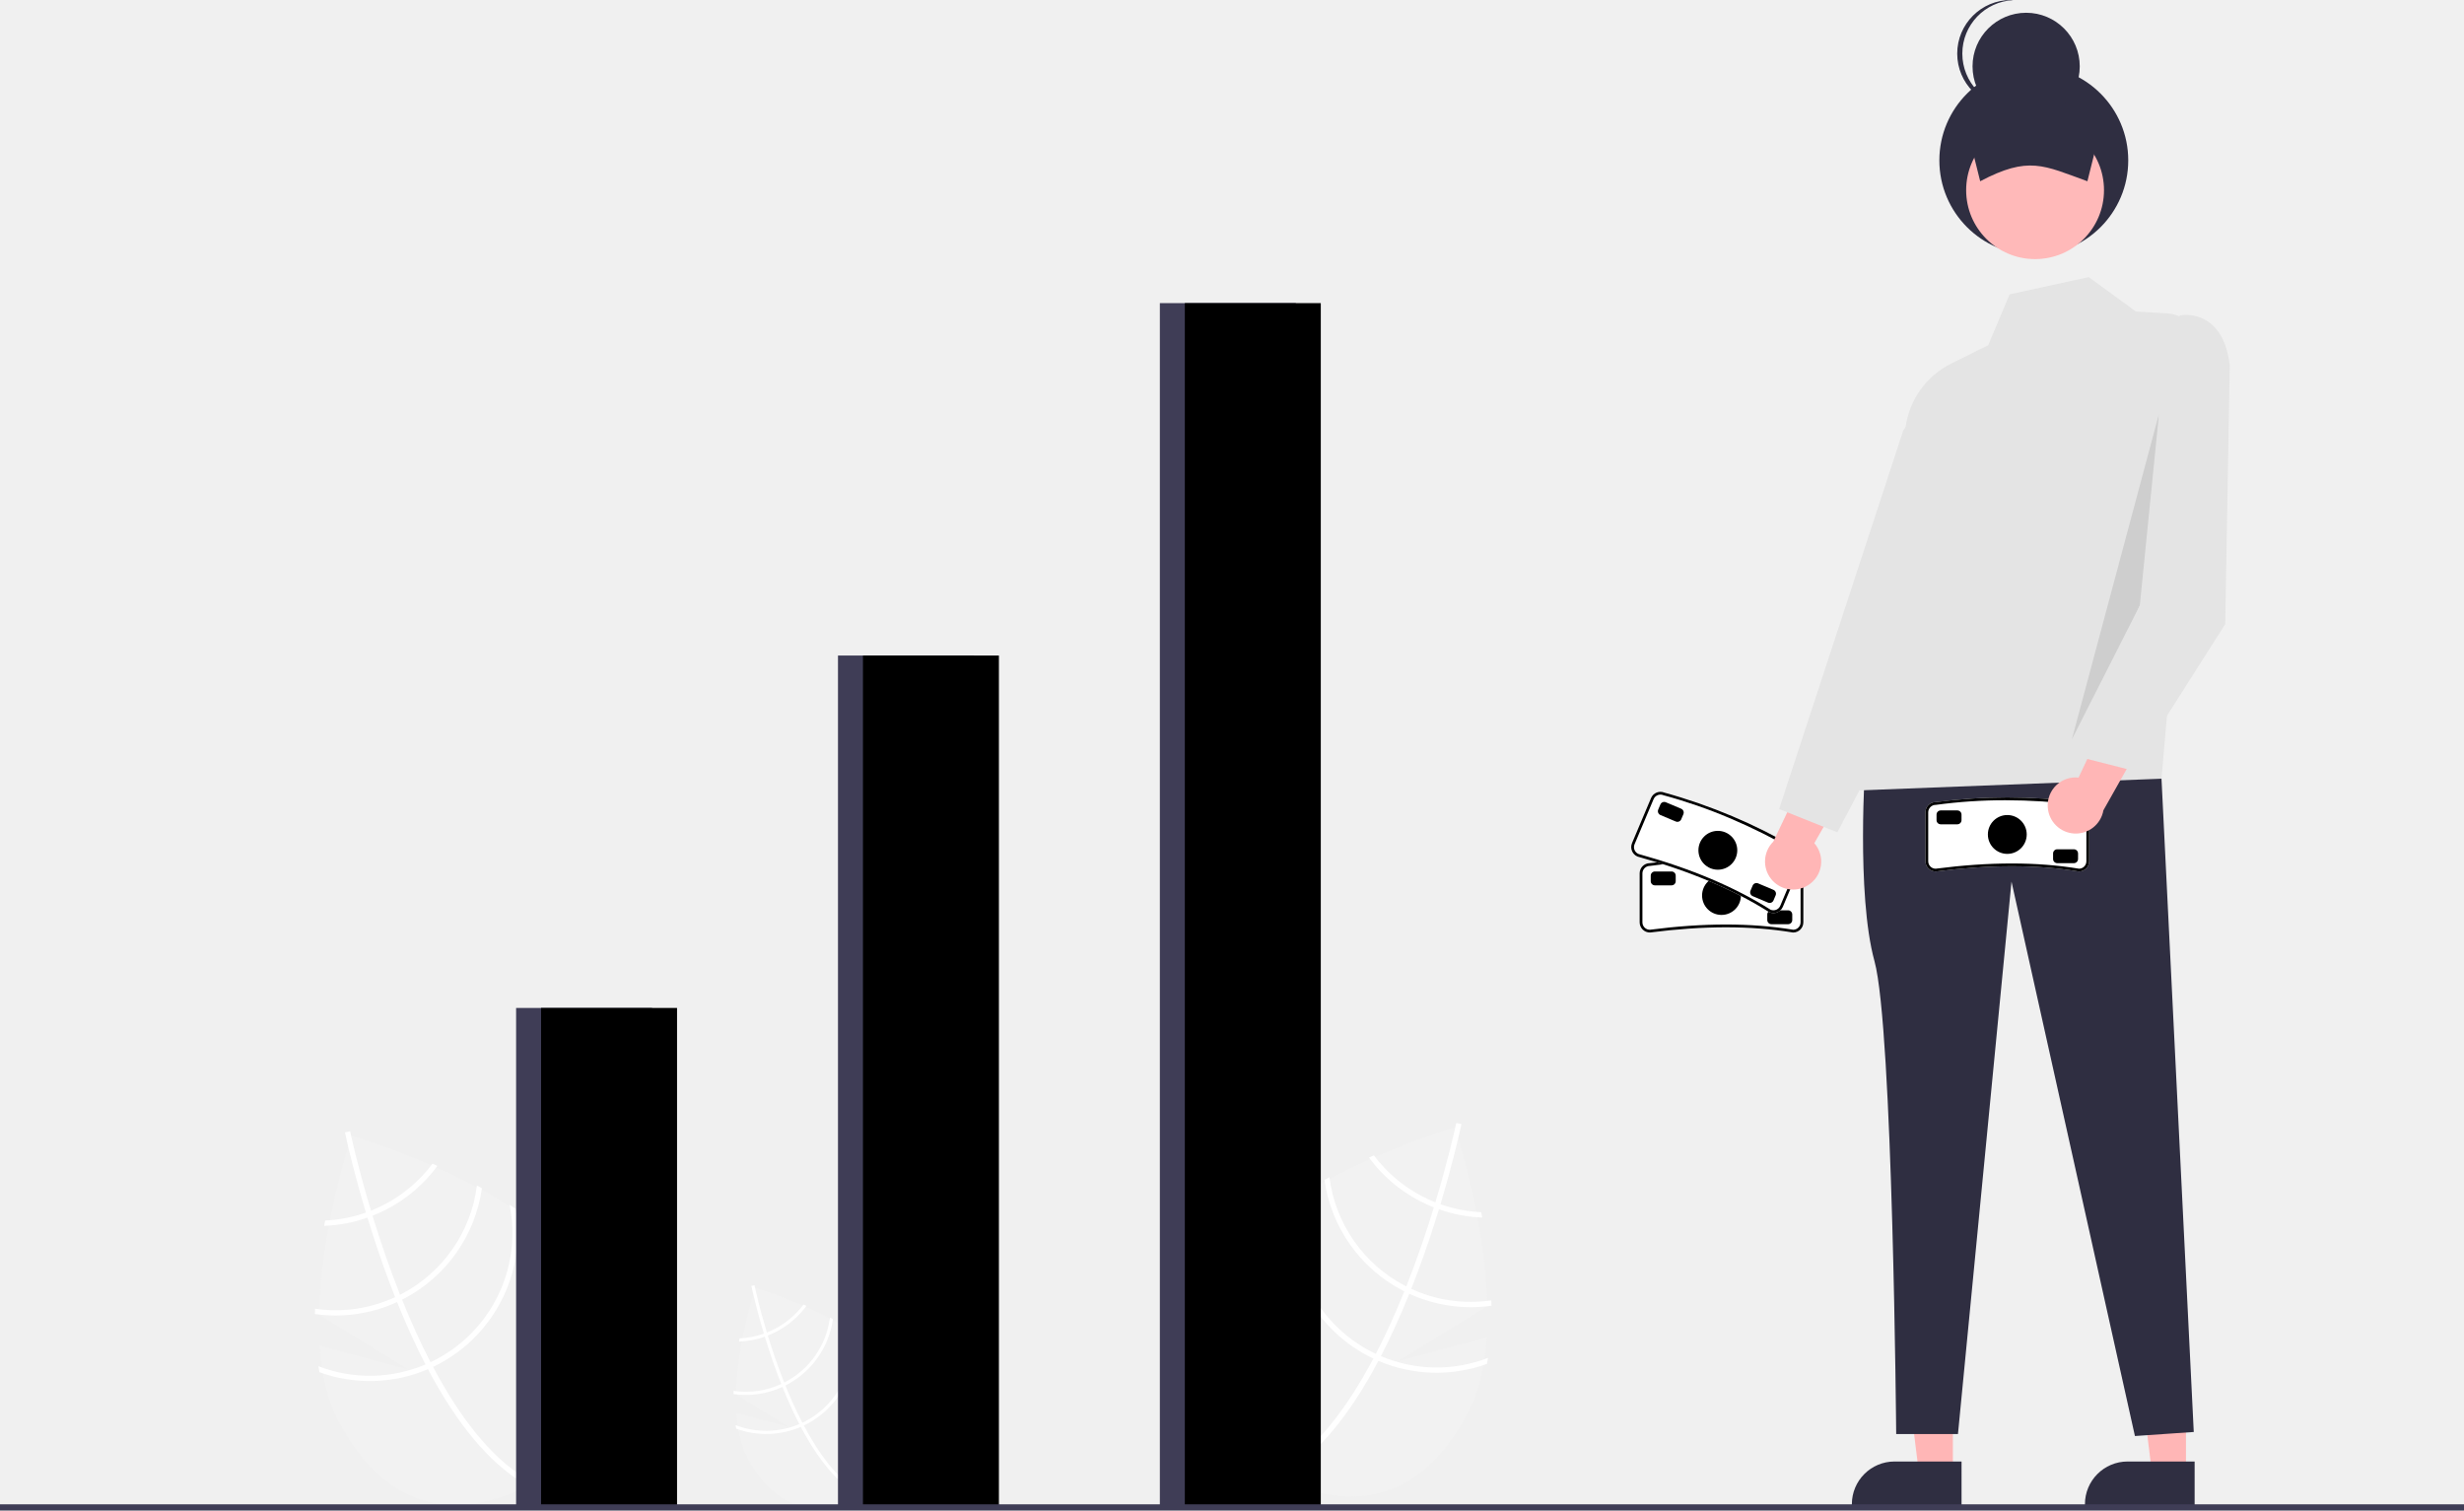
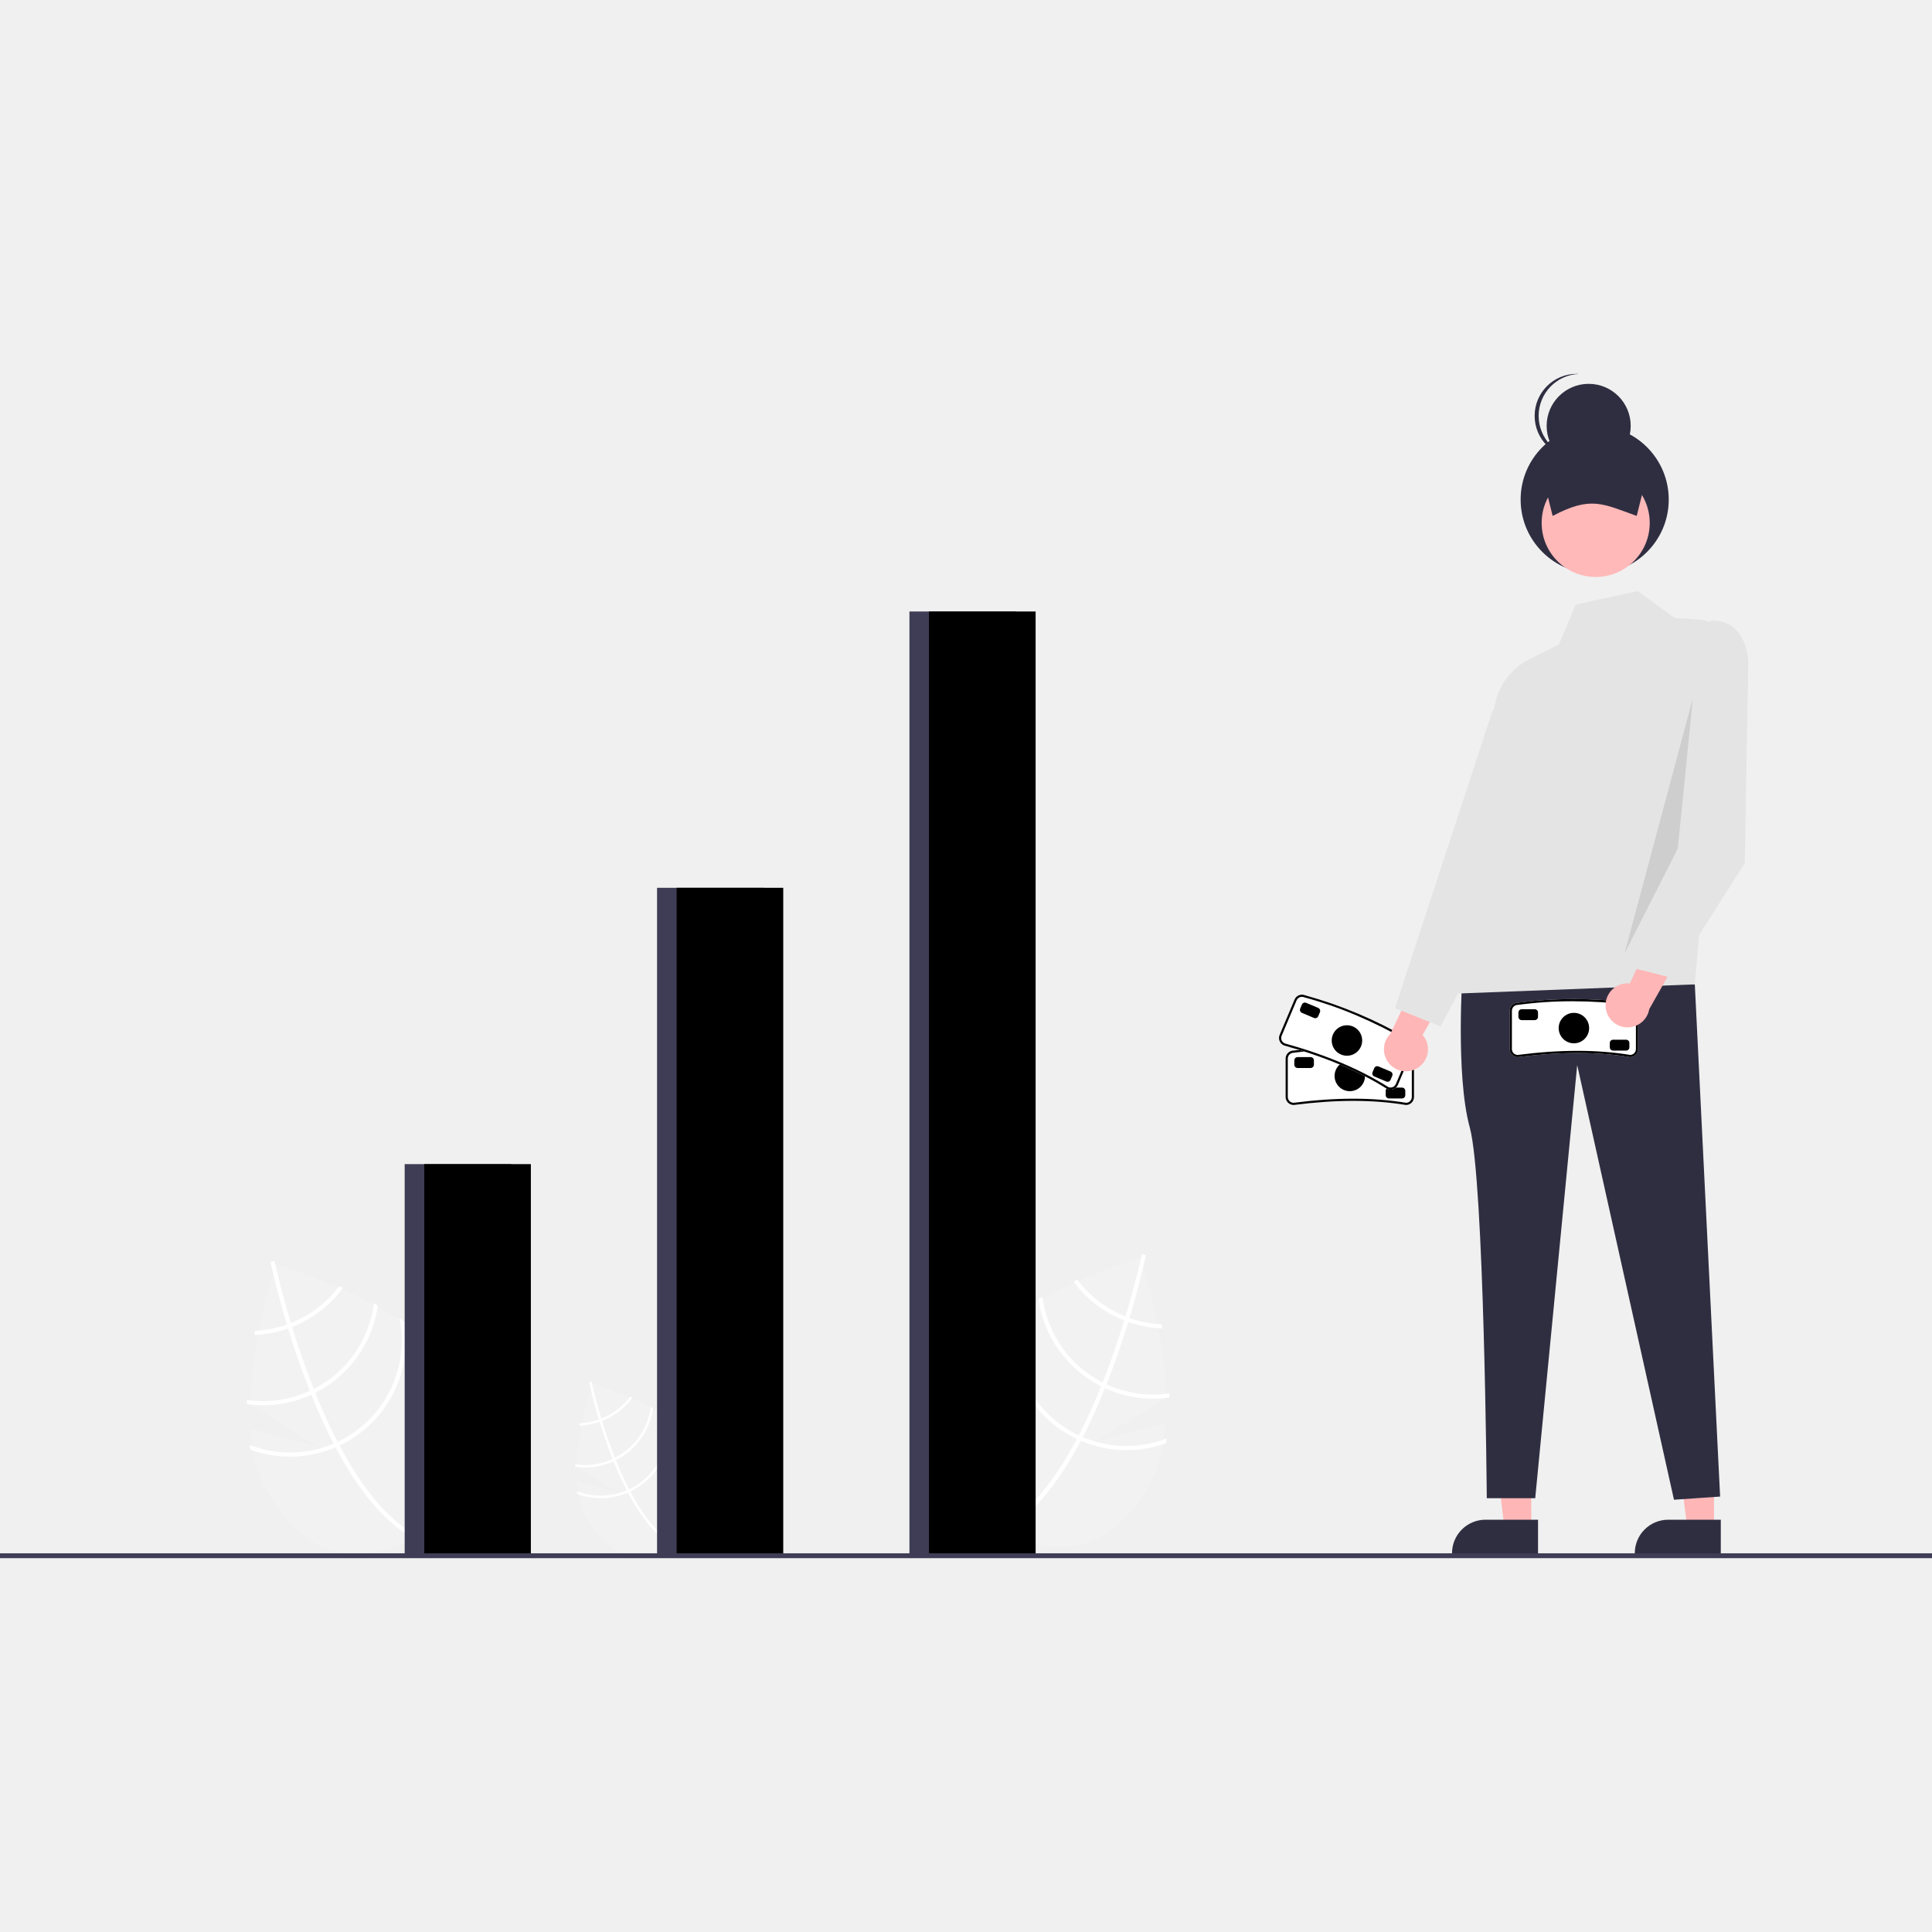
- <svg xmlns="http://www.w3.org/2000/svg" data-name="Layer 1" width="888" height="544.357" viewBox="0 0 888 544.357" class="absolute h-1/3 sm:h-[90%] w-auto -right-5 -bottom-[2px] z-[-1] text-scheme-400">
+ <svg xmlns="http://www.w3.org/2000/svg" data-name="Layer 1" width="350" height="350" viewBox="0 0 888 544.357" class="absolute h-1/3 sm:h-[90%] w-auto -right-5 -bottom-[2px] z-[-1] text-scheme-400">
  <path d="M691.817,659.775l-32.031,8.592,32.263-19.84c-.694-31.628-11.733-64.424-11.733-64.424s-68.95,19.975-87.046,54.564-3.852,57.425,21.514,70.695c25.365,13.27,52.247,11.951,70.343-22.639C689.154,679.026,691.147,669.669,691.817,659.775Z" transform="translate(-156 -177.8214)" fill="#f2f2f2" />
  <path d="M653.662,666.536l-.892,1.705c-10.47,19.765-21.902,33.479-34.156,40.936-.177.112-.357.211-.534.323l-.5-.831-.471-.805c13.427-7.951,24.696-23.224,33.832-40.461.3-.553.604-1.114.892-1.684,3.803-7.331,7.228-14.967,10.273-22.534.241-.584.478-1.18.714-1.776,3.967-10.008,7.275-19.824,9.926-28.467.19-.61.372-1.225.549-1.831,4.427-14.648,6.883-25.651,7.41-28.096.069-.297.102-.463.111-.501l.921.192.013-.004.93.196c-.009.038-.117.594-.349,1.613-.845,3.815-3.246,14.116-7.203,27.29-.181.593-.363,1.208-.553,1.818-2.144,7.016-4.707,14.771-7.699,22.752q-1.123,3.009-2.281,5.902c-.228.601-.465,1.197-.706,1.781Q658.952,656.323,653.662,666.536Z" transform="translate(-156 -177.8214)" fill="#fff" />
  <path d="M675.128,611.801c-.605-.22-1.219-.444-1.832-.69a52.552,52.552,0,0,1-4.888-2.246,51.119,51.119,0,0,1-17.268-14.667c-.589.262-1.177.524-1.778.79a53.011,53.011,0,0,0,18.163,15.566,54.372,54.372,0,0,0,5.222,2.388c.605.241,1.219.465,1.828.677a52.565,52.565,0,0,0,15.595,2.966q-.18-.981-.348-1.924A50.943,50.943,0,0,1,675.128,611.801Z" transform="translate(-156 -177.8214)" fill="#fff" />
  <path d="M664.594,642.272q-.9-.406-1.774-.863c-.182-.084-.367-.181-.545-.274a51.39,51.39,0,0,1-27.161-39.076c-.598.321-1.196.643-1.79.977a53.298,53.298,0,0,0,28.068,39.787c.236.124.473.247.713.362.595.301,1.186.588,1.782.868a53.016,53.016,0,0,0,29.618,4.315c-.01-.639-.019-1.279-.037-1.922A51.037,51.037,0,0,1,664.594,642.272Z" transform="translate(-156 -177.8214)" fill="#fff" />
  <path d="M653.662,666.536c-.617-.258-1.226-.534-1.83-.818-.646-.306-1.288-.62-1.921-.951a51.529,51.529,0,0,1-26.586-55.75c-.738.485-1.471.962-2.191,1.455a53.416,53.416,0,0,0,27.894,55.983c.633.331,1.27.654,1.913.947.608.297,1.217.572,1.83.839a53.259,53.259,0,0,0,39.098,1.093c.149-.717.269-1.439.393-2.17A51.362,51.362,0,0,1,653.662,666.536Z" transform="translate(-156 -177.8214)" fill="#fff" />
  <path d="M271.183,662.775l32.031,8.592L270.952,651.528c.694-31.628,11.733-64.424,11.733-64.424s68.95,19.975,87.046,54.564,3.852,57.425-21.514,70.695c-25.365,13.27-52.247,11.951-70.343-22.639C273.846,682.026,271.853,672.669,271.183,662.775Z" transform="translate(-156 -177.8214)" fill="#f2f2f2" />
  <path d="M309.338,669.536l.892,1.705c10.47,19.765,21.902,33.479,34.156,40.936.177.112.357.211.534.323l.5-.831.471-.805c-13.427-7.951-24.696-23.224-33.832-40.461-.3-.553-.604-1.114-.892-1.684-3.803-7.331-7.228-14.967-10.273-22.534-.241-.584-.478-1.18-.714-1.776-3.967-10.008-7.275-19.824-9.926-28.467-.19-.61-.372-1.225-.549-1.831-4.427-14.648-6.883-25.651-7.41-28.096-.069-.297-.102-.463-.111-.501l-.921.192-.013-.004-.93.196c.009.038.117.594.349,1.613.845,3.815,3.246,14.116,7.203,27.29.181.593.363,1.208.553,1.818,2.144,7.016,4.707,14.771,7.699,22.752q1.123,3.009,2.281,5.902c.228.601.465,1.197.706,1.781Q304.048,659.323,309.338,669.536Z" transform="translate(-156 -177.8214)" fill="#fff" />
  <path d="M273.179,617.661q-.168.943-.348,1.924a52.565,52.565,0,0,0,15.595-2.966c.61-.211,1.223-.436,1.828-.677a54.372,54.372,0,0,0,5.222-2.388,53.011,53.011,0,0,0,18.163-15.566c-.601-.266-1.19-.528-1.778-.79a51.119,51.119,0,0,1-17.268,14.667,52.552,52.552,0,0,1-4.888,2.246c-.613.246-1.227.47-1.832.69A50.943,50.943,0,0,1,273.179,617.661Z" transform="translate(-156 -177.8214)" fill="#fff" />
  <path d="M269.531,649.445c-.018.644-.028,1.283-.037,1.922a53.016,53.016,0,0,0,29.618-4.315c.596-.279,1.187-.567,1.782-.868.241-.115.477-.239.713-.362a53.298,53.298,0,0,0,28.068-39.787c-.594-.334-1.192-.656-1.79-.977a51.39,51.39,0,0,1-27.161,39.076c-.177.093-.363.19-.545.274q-.874.457-1.774.863A51.037,51.037,0,0,1,269.531,649.445Z" transform="translate(-156 -177.8214)" fill="#fff" />
  <path d="M270.738,670.164c.124.731.244,1.453.393,2.17a53.259,53.259,0,0,0,39.098-1.093c.613-.267,1.221-.542,1.83-.839.642-.293,1.28-.616,1.913-.947a53.416,53.416,0,0,0,27.894-55.983c-.721-.494-1.454-.97-2.191-1.455a51.529,51.529,0,0,1-26.586,55.75c-.633.331-1.275.645-1.921.951-.604.284-1.213.559-1.83.818A51.362,51.362,0,0,1,270.738,670.164Z" transform="translate(-156 -177.8214)" fill="#fff" />
  <path d="M421.356,686.995l19.069,5.115-19.207-11.811c.413-18.829,6.985-38.353,6.985-38.353s41.048,11.892,51.821,32.483,2.293,34.186-12.808,42.087c-15.101,7.9-31.104,7.115-41.877-13.477C422.941,698.456,421.755,692.885,421.356,686.995Z" transform="translate(-156 -177.8214)" fill="#f2f2f2" />
  <path d="M444.07,691.02l.531,1.015c6.233,11.767,13.039,19.931,20.334,24.371.105.067.213.125.318.192l.298-.495.28-.479c-7.993-4.734-14.702-13.826-20.141-24.087-.179-.329-.36-.663-.531-1.002-2.264-4.364-4.303-8.91-6.116-13.415-.143-.347-.284-.702-.425-1.058-2.362-5.958-4.331-11.802-5.909-16.947-.113-.363-.221-.729-.327-1.09-2.636-8.72-4.098-15.271-4.411-16.726-.041-.177-.061-.275-.066-.298l-.548.114-.008-.002-.553.117c.005.023.07.354.208.96.503,2.271,1.932,8.404,4.288,16.246.108.353.216.719.329,1.082,1.276,4.177,2.802,8.793,4.584,13.545q.668,1.791,1.358,3.514c.136.358.277.713.42,1.06Q440.921,684.94,444.07,691.02Z" transform="translate(-156 -177.8214)" fill="#fff" />
  <path d="M422.544,660.138q-.1.561-.207,1.145a31.294,31.294,0,0,0,9.284-1.766c.363-.126.728-.259,1.088-.403a32.37,32.37,0,0,0,3.109-1.422,31.559,31.559,0,0,0,10.813-9.267c-.358-.158-.708-.314-1.059-.47a30.432,30.432,0,0,1-10.28,8.732,31.287,31.287,0,0,1-2.91,1.337c-.365.146-.73.28-1.091.411A30.327,30.327,0,0,1,422.544,660.138Z" transform="translate(-156 -177.8214)" fill="#fff" />
  <path d="M420.373,679.06c-.011.383-.016.764-.022,1.144a31.562,31.562,0,0,0,17.633-2.569c.355-.166.707-.338,1.061-.517.143-.069.284-.142.425-.216a31.73,31.73,0,0,0,16.709-23.686c-.354-.199-.71-.39-1.066-.582a30.594,30.594,0,0,1-16.169,23.263c-.106.055-.216.113-.324.163q-.52.272-1.056.514A30.383,30.383,0,0,1,420.373,679.06Z" transform="translate(-156 -177.8214)" fill="#fff" />
  <path d="M421.091,691.394c.074.435.145.865.234,1.292a31.707,31.707,0,0,0,23.276-.651c.365-.159.727-.323,1.089-.499.382-.174.762-.367,1.139-.564a31.8,31.8,0,0,0,16.606-33.328c-.429-.294-.865-.578-1.304-.866a30.676,30.676,0,0,1-15.827,33.19c-.377.197-.759.384-1.144.566-.36.169-.722.333-1.089.487A30.577,30.577,0,0,1,421.091,691.394Z" transform="translate(-156 -177.8214)" fill="#fff" />
  <path d="M802.236,513.878l-.082-.007c-15.167-2.504-32.015-2.503-51.508.003h-.008a3.686,3.686,0,0,1-3.729-3.669V492.552a3.678,3.678,0,0,1,3.673-3.673,199.874,199.874,0,0,1,51.715.004h.007a3.659,3.659,0,0,1,3.605,3.669v17.653A3.678,3.678,0,0,1,802.236,513.878Z" transform="translate(-156 -177.8214)" fill="#fff" />
  <path d="M802.236,513.878l-.082-.007c-15.167-2.504-32.015-2.503-51.508.003h-.008a3.686,3.686,0,0,1-3.729-3.669V492.552a3.678,3.678,0,0,1,3.673-3.673,199.874,199.874,0,0,1,51.715.004h.007a3.659,3.659,0,0,1,3.605,3.669v17.653A3.678,3.678,0,0,1,802.236,513.878Zm-26.482-25.675a184.5,184.5,0,0,0-25.103,1.67,2.699,2.699,0,0,0-2.741,2.678v17.653a2.676,2.676,0,0,0,2.673,2.673c19.51-2.513,36.439-2.513,51.693-0a2.676,2.676,0,0,0,2.634-2.673V492.552a2.676,2.676,0,0,0-2.673-2.673A215.528,215.528,0,0,0,775.754,488.203Z" transform="translate(-156 -177.8214)" fill="currentColor" />
  <circle cx="620.409" cy="322.714" r="7" fill="currentColor" />
  <path d="M758.409,496.878h-6a1.502,1.502,0,0,1-1.5-1.5v-2a1.502,1.502,0,0,1,1.5-1.5h6a1.502,1.502,0,0,1,1.5,1.5v2A1.502,1.502,0,0,1,758.409,496.878Z" transform="translate(-156 -177.8214)" fill="currentColor" />
  <path d="M800.409,510.878h-6a1.502,1.502,0,0,1-1.5-1.5v-2a1.502,1.502,0,0,1,1.5-1.5h6a1.502,1.502,0,0,1,1.5,1.5v2A1.502,1.502,0,0,1,800.409,510.878Z" transform="translate(-156 -177.8214)" fill="currentColor" />
  <path d="M793.699,506.577l-.072-.038c-12.999-8.205-28.522-14.757-47.455-20.028l-.007-.003a3.686,3.686,0,0,1-2.009-4.831l6.865-16.264a3.678,3.678,0,0,1,4.813-1.956,199.874,199.874,0,0,1,47.643,20.115l.006.003a3.659,3.659,0,0,1,1.894,4.783l-6.865,16.264A3.678,3.678,0,0,1,793.699,506.577Z" transform="translate(-156 -177.8214)" fill="#fff" />
  <path d="M793.699,506.577l-.072-.038c-12.999-8.205-28.522-14.757-47.455-20.028l-.007-.003a3.686,3.686,0,0,1-2.009-4.831l6.865-16.264a3.678,3.678,0,0,1,4.813-1.956,199.874,199.874,0,0,1,47.643,20.115l.006.003a3.659,3.659,0,0,1,1.894,4.783l-6.865,16.264A3.678,3.678,0,0,1,793.699,506.577Zm-14.413-33.953a184.498,184.498,0,0,0-23.776-8.223,2.699,2.699,0,0,0-3.567,1.401l-6.865,16.264a2.676,2.676,0,0,0,1.423,3.503c18.951,5.272,34.548,11.856,47.624,20.102a2.676,2.676,0,0,0,3.466-1.438l6.865-16.264a2.676,2.676,0,0,0-1.423-3.503A215.53,215.53,0,0,0,779.286,472.624Z" transform="translate(-156 -177.8214)" fill="currentColor" />
  <circle cx="619.094" cy="306.419" r="7" fill="currentColor" />
  <path d="M759.933,473.871l-5.528-2.333a1.502,1.502,0,0,1-.799-1.965l.778-1.843a1.502,1.502,0,0,1,1.965-.799l5.528,2.333a1.502,1.502,0,0,1,.799,1.965l-.778,1.843A1.502,1.502,0,0,1,759.933,473.871Z" transform="translate(-156 -177.8214)" fill="currentColor" />
  <path d="M793.183,503.103l-5.528-2.333a1.502,1.502,0,0,1-.799-1.965l.778-1.843a1.502,1.502,0,0,1,1.965-.799l5.528,2.333a1.502,1.502,0,0,1,.799,1.965l-.778,1.843A1.502,1.502,0,0,1,793.183,503.103Z" transform="translate(-156 -177.8214)" fill="currentColor" />
  <path d="M807.475,496.913a10.056,10.056,0,0,0,2.386-15.234l17.709-31.038-18.531,1.197-13.975,29.291a10.11,10.11,0,0,0,12.412,15.784Z" transform="translate(-156 -177.8214)" fill="#ffb6b6" />
  <polygon points="787.796 530.684 775.536 530.684 769.704 483.396 787.798 483.397 787.796 530.684" fill="#ffb6b6" />
  <path d="M946.922,720.39l-39.531-.001v-.5A15.387,15.387,0,0,1,922.778,704.502h.001l24.144.001Z" transform="translate(-156 -177.8214)" fill="#2f2e41" />
  <polygon points="703.796 530.684 691.536 530.684 685.704 483.396 703.798 483.397 703.796 530.684" fill="#ffb6b6" />
  <path d="M862.922,720.39l-39.531-.001v-.5A15.387,15.387,0,0,1,838.778,704.502h.001l24.144.001Z" transform="translate(-156 -177.8214)" fill="#2f2e41" />
  <path d="M828.271,451.974s-3.372,48.021,3.269,72.206,7.827,170.441,7.827,170.441h22.262l19.295-199.085L925.406,695.323l21.204-1.458L934.982,458.443Z" transform="translate(-156 -177.8214)" fill="#2f2e41" />
  <path d="M925.783,290.096l-17.019-12.419L880.247,283.887l-7.719,18.342-13.302,6.595a30.152,30.152,0,0,0-16.447,22.692l-19.003,131.225,111.206-4.299,13.463-154.543a12.116,12.116,0,0,0-11.367-13.147Z" transform="translate(-156 -177.8214)" fill="#e4e4e4" />
  <polygon points="696.189 141.253 685.918 155.099 641.182 291.544 662.152 299.94 695.729 236.359 696.189 141.253" fill="#e4e4e4" />
  <circle cx="732.961" cy="57.795" r="34.037" fill="#2f2e41" />
  <circle cx="733.421" cy="68.534" r="24.838" fill="#ffb9b9" />
  <path d="M908.279,243.136c-15.816-5.705-21.167-9.209-38.637,0l-6.439-25.758H914.718Z" transform="translate(-156 -177.8214)" fill="#2f2e41" />
  <circle cx="730.201" cy="23.918" r="19.318" fill="#2f2e41" />
  <path d="M863.203,197.14a19.302,19.302,0,0,1,18.398-19.272c-.307-.015-.609-.046-.92-.046a19.318,19.318,0,1,0,0,38.637c.311,0,.613-.032.92-.046A19.302,19.302,0,0,1,863.203,197.14Z" transform="translate(-156 -177.8214)" fill="#2f2e41" />
  <polygon points="778.087 149.111 771.157 218.196 746.683 266.431 778.087 149.111" opacity="0.1" />
  <rect x="39.5" y="361.737" width="6" height="5" fill="#f0f0f0" />
  <path d="M769.029,544.558H757.206v-5H769.029Zm-23.646,0H733.559v-5h11.824Zm-23.647,0H709.912v-5h11.823Zm-23.646,0H686.265v-5h11.824Zm-23.647,0H662.618v-5h11.823Zm-23.647,0H638.971v-5H650.794Zm-23.646,0H615.324v-5h11.823Zm-23.647,0H591.677v-5H603.5Zm-23.647,0H568.03v-5H579.853Zm-23.647,0H544.382v-5h11.824Zm-23.647,0H520.735v-5h11.824Zm-23.647,0h-11.824v-5h11.824Zm-23.647,0H473.441v-5h11.824Zm-23.647,0H449.794v-5h11.823Zm-23.647,0H426.147v-5H437.971Zm-23.647,0H402.5v-5h11.824Zm-23.647,0H378.853v-5h11.824Zm-23.647,0H355.206v-5h11.824Zm-23.647,0H331.559v-5h11.823Zm-23.647,0h-11.823v-5h11.823Zm-23.647,0h-11.823v-5h11.823Zm-23.647,0H260.618v-5h11.824Zm-23.647,0H236.971v-5h11.824Zm-23.647,0h-11.823v-5h11.824Z" transform="translate(-156 -177.8214)" fill="#f0f0f0" />
  <rect x="39.5" y="234.737" width="6" height="5" fill="#f0f0f0" />
  <path d="M769.029,417.558H757.206v-5H769.029Zm-23.646,0H733.559v-5h11.824Zm-23.647,0H709.912v-5h11.823Zm-23.646,0H686.265v-5h11.824Zm-23.647,0H662.618v-5h11.823Zm-23.647,0H638.971v-5H650.794Zm-23.646,0H615.324v-5h11.823Zm-23.647,0H591.677v-5H603.5Zm-23.647,0H568.03v-5H579.853Zm-23.647,0H544.382v-5h11.824Zm-23.647,0H520.735v-5h11.824Zm-23.647,0h-11.824v-5h11.824Zm-23.647,0H473.441v-5h11.824Zm-23.647,0H449.794v-5h11.823Zm-23.647,0H426.147v-5H437.971Zm-23.647,0H402.5v-5h11.824Zm-23.647,0H378.853v-5h11.824Zm-23.647,0H355.206v-5h11.824Zm-23.647,0H331.559v-5h11.823Zm-23.647,0h-11.823v-5h11.823Zm-23.647,0h-11.823v-5h11.823Zm-23.647,0H260.618v-5h11.824Zm-23.647,0H236.971v-5h11.824Zm-23.647,0h-11.823v-5h11.824Z" transform="translate(-156 -177.8214)" fill="#f0f0f0" />
  <rect x="39.5" y="107.737" width="6" height="5" fill="#f0f0f0" />
  <path d="M769.029,290.558H757.206v-5H769.029Zm-23.646,0H733.559v-5h11.824Zm-23.647,0H709.912v-5h11.823Zm-23.646,0H686.265v-5h11.824Zm-23.647,0H662.618v-5h11.823Zm-23.647,0H638.971v-5H650.794Zm-23.646,0H615.324v-5h11.823Zm-23.647,0H591.677v-5H603.5Zm-23.647,0H568.03v-5H579.853Zm-23.647,0H544.382v-5h11.824Zm-23.647,0H520.735v-5h11.824Zm-23.647,0h-11.824v-5h11.824Zm-23.647,0H473.441v-5h11.824Zm-23.647,0H449.794v-5h11.823Zm-23.647,0H426.147v-5H437.971Zm-23.647,0H402.5v-5h11.824Zm-23.647,0H378.853v-5h11.824Zm-23.647,0H355.206v-5h11.824Zm-23.647,0H331.559v-5h11.823Zm-23.647,0h-11.823v-5h11.823Zm-23.647,0h-11.823v-5h11.823Zm-23.647,0H260.618v-5h11.824Zm-23.647,0H236.971v-5h11.824Zm-23.647,0h-11.823v-5h11.824Z" transform="translate(-156 -177.8214)" fill="#f0f0f0" />
  <rect x="186" y="363.237" width="49" height="180" fill="#3f3d56" />
  <rect x="195" y="363.237" width="49" height="180" fill="currentColor" />
  <rect x="302" y="236.237" width="49" height="307" fill="#3f3d56" />
  <rect x="311" y="236.237" width="49" height="307" fill="currentColor" />
  <rect x="418" y="109.237" width="49" height="434" fill="#3f3d56" />
  <rect x="427" y="109.237" width="49" height="434" fill="currentColor" />
  <circle cx="40" cy="110.237" r="12" fill="#f0f0f0" />
  <circle cx="40" cy="237.237" r="12" fill="#f0f0f0" />
  <circle cx="40" cy="364.237" r="12" fill="#f0f0f0" />
  <rect y="542.116" width="888" height="2.241" fill="#3f3d56" />
  <path d="M905.236,491.878l-.082-.007c-15.167-2.504-32.015-2.503-51.508.003h-.008a3.686,3.686,0,0,1-3.729-3.669V470.552a3.678,3.678,0,0,1,3.673-3.673,199.874,199.874,0,0,1,51.715.004h.007a3.659,3.659,0,0,1,3.605,3.669v17.653A3.678,3.678,0,0,1,905.236,491.878Z" transform="translate(-156 -177.8214)" fill="#fff" />
  <path d="M905.236,491.878l-.082-.007c-15.167-2.504-32.015-2.503-51.508.003h-.008a3.686,3.686,0,0,1-3.729-3.669V470.552a3.678,3.678,0,0,1,3.673-3.673,199.874,199.874,0,0,1,51.715.004h.007a3.659,3.659,0,0,1,3.605,3.669v17.653A3.678,3.678,0,0,1,905.236,491.878Zm-26.482-25.675a184.5,184.5,0,0,0-25.103,1.67,2.699,2.699,0,0,0-2.741,2.678v17.653a2.676,2.676,0,0,0,2.673,2.673c19.51-2.513,36.439-2.513,51.693-0a2.676,2.676,0,0,0,2.634-2.673V470.552a2.676,2.676,0,0,0-2.673-2.673A215.528,215.528,0,0,0,878.754,466.203Z" transform="translate(-156 -177.8214)" fill="currentColor" />
  <circle cx="723.409" cy="300.714" r="7" fill="currentColor" />
  <path d="M861.409,474.878h-6a1.502,1.502,0,0,1-1.5-1.5v-2a1.502,1.502,0,0,1,1.5-1.5h6a1.502,1.502,0,0,1,1.5,1.5v2A1.502,1.502,0,0,1,861.409,474.878Z" transform="translate(-156 -177.8214)" fill="currentColor" />
  <path d="M903.409,488.878h-6a1.502,1.502,0,0,1-1.5-1.5v-2a1.502,1.502,0,0,1,1.5-1.5h6a1.502,1.502,0,0,1,1.5,1.5v2A1.502,1.502,0,0,1,903.409,488.878Z" transform="translate(-156 -177.8214)" fill="currentColor" />
  <path d="M893.994,468.738a10.056,10.056,0,0,1,11.1-10.702l15.238-32.323,9.663,15.857-15.951,28.264a10.11,10.11,0,0,1-20.05-1.095Z" transform="translate(-156 -177.8214)" fill="#ffb6b6" />
  <path d="M935.422,299.661l6.276-8.184s15.29-3.114,17.887,17.887l-1.635,93.365L924.444,455.466l-21.761-5.556,28.451-62.647Z" transform="translate(-156 -177.8214)" fill="#e4e4e4" />
</svg>
